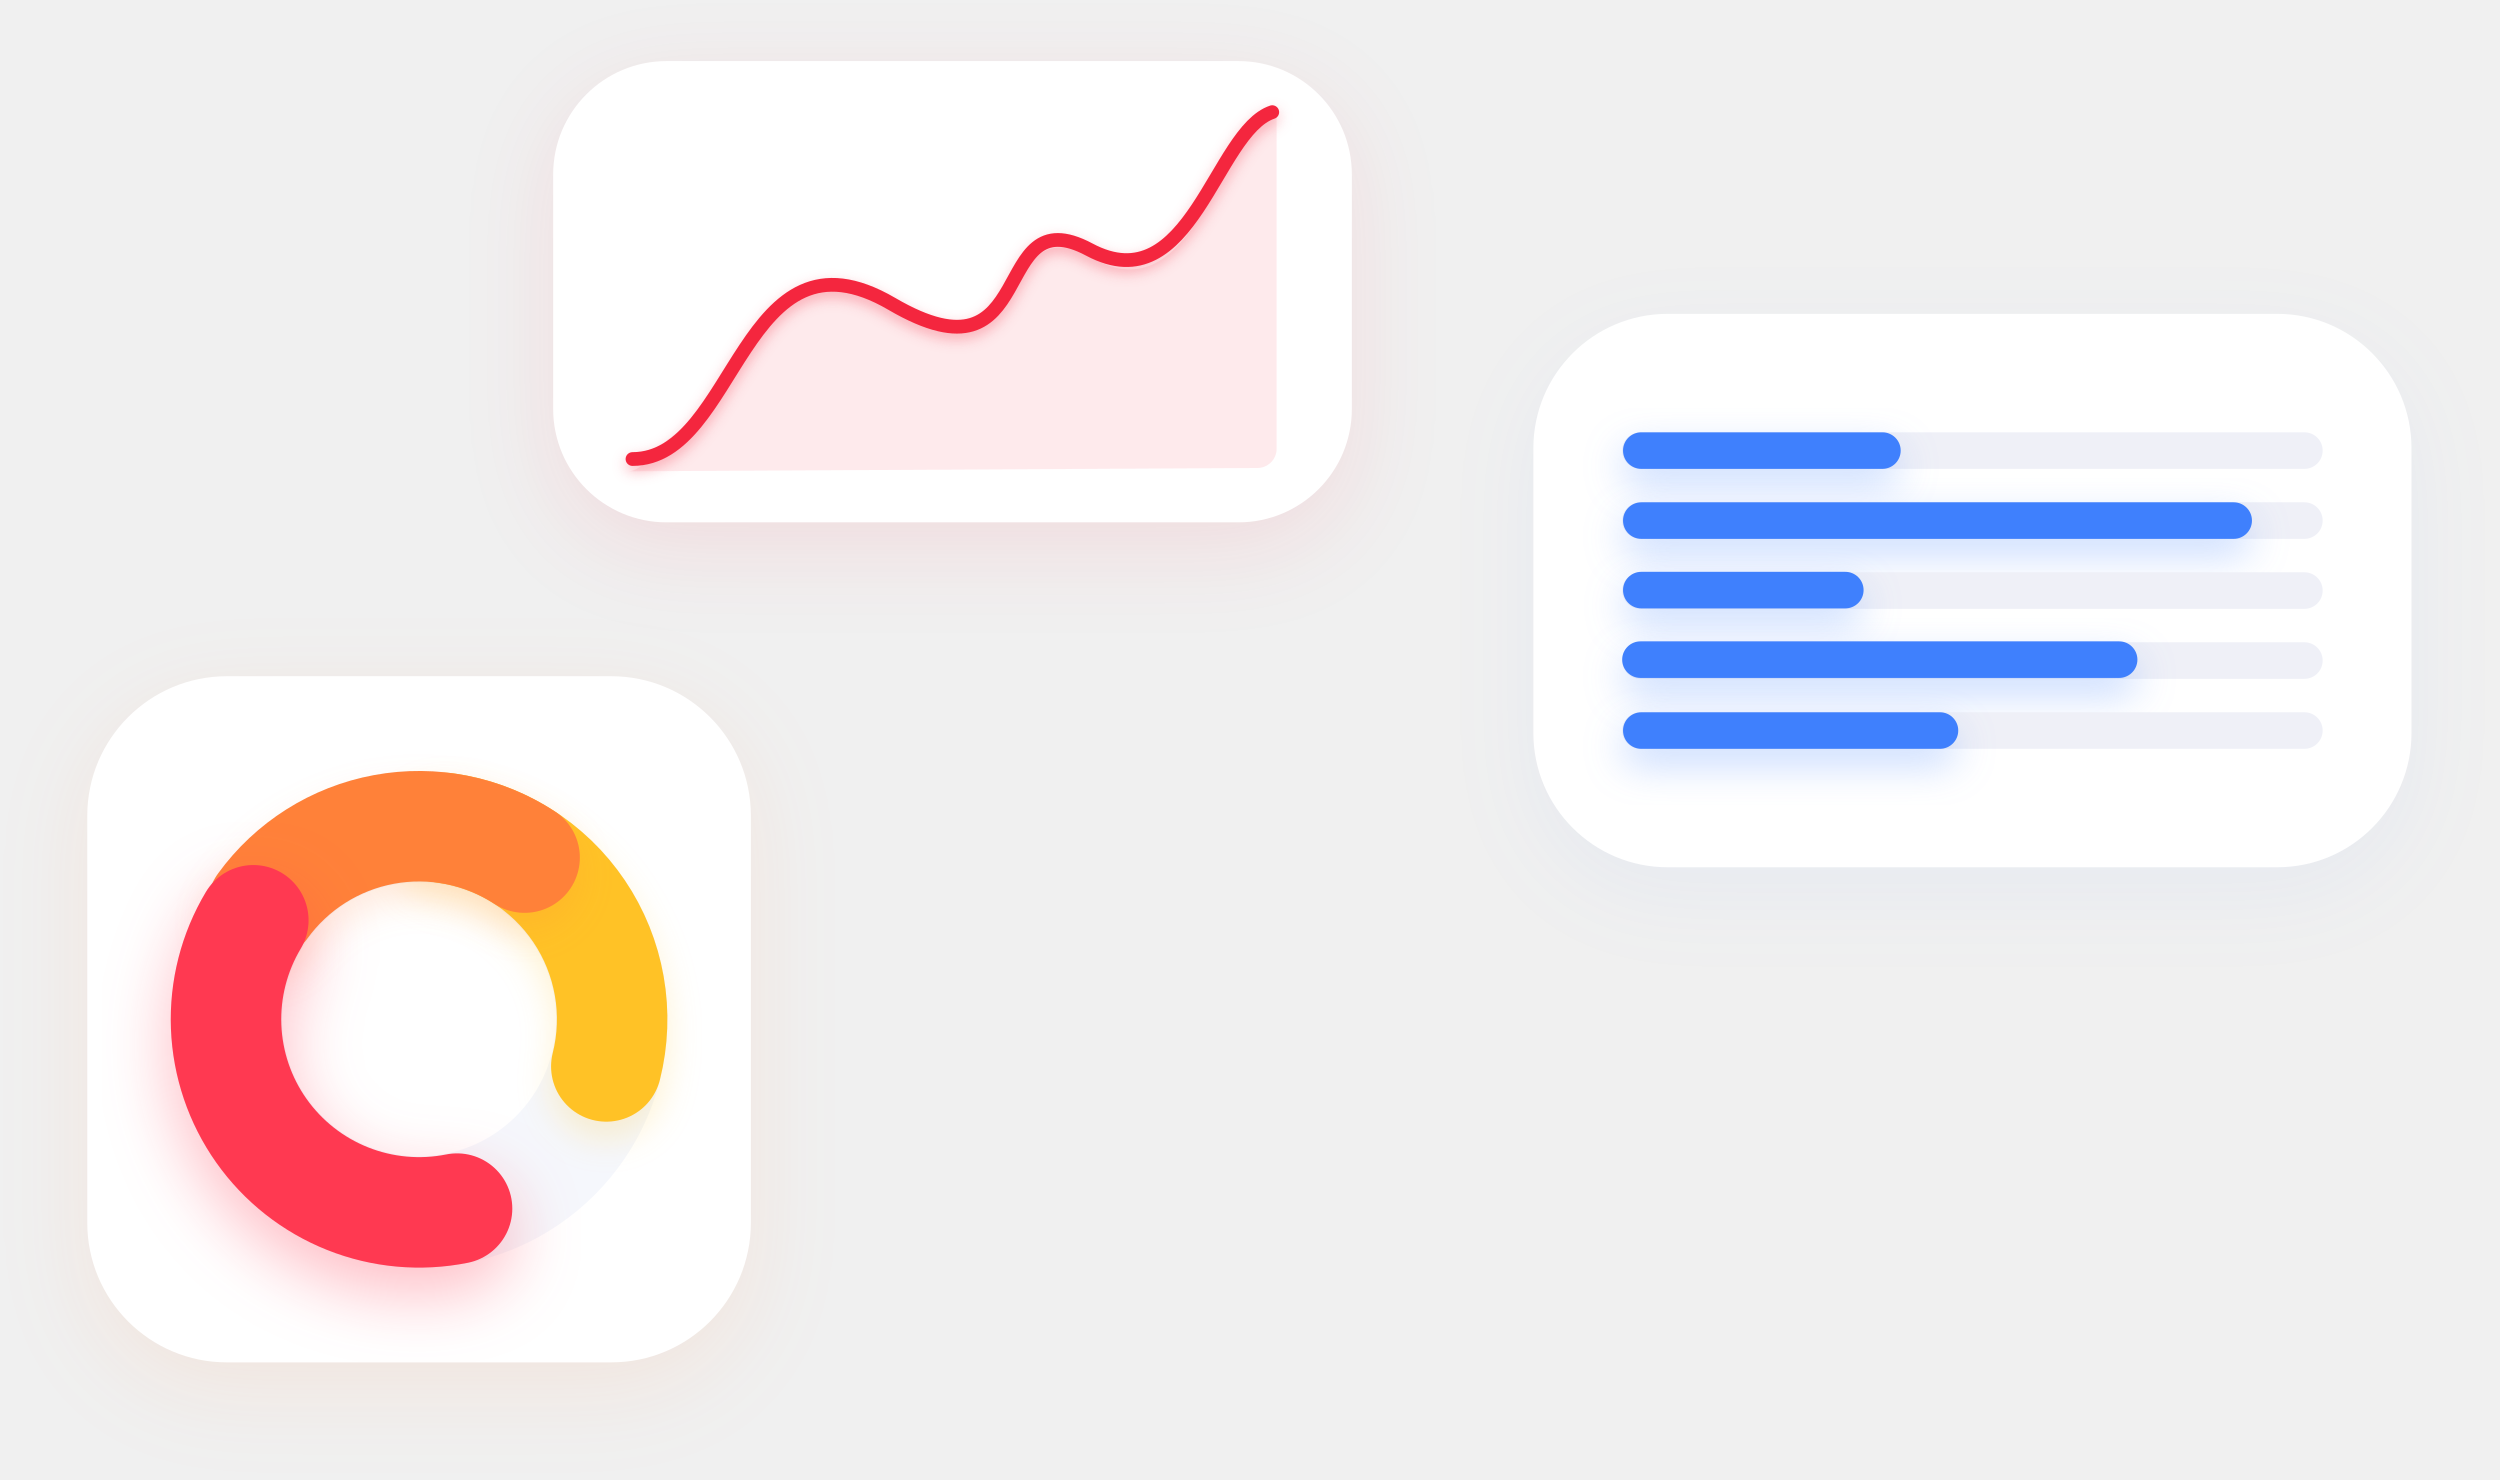
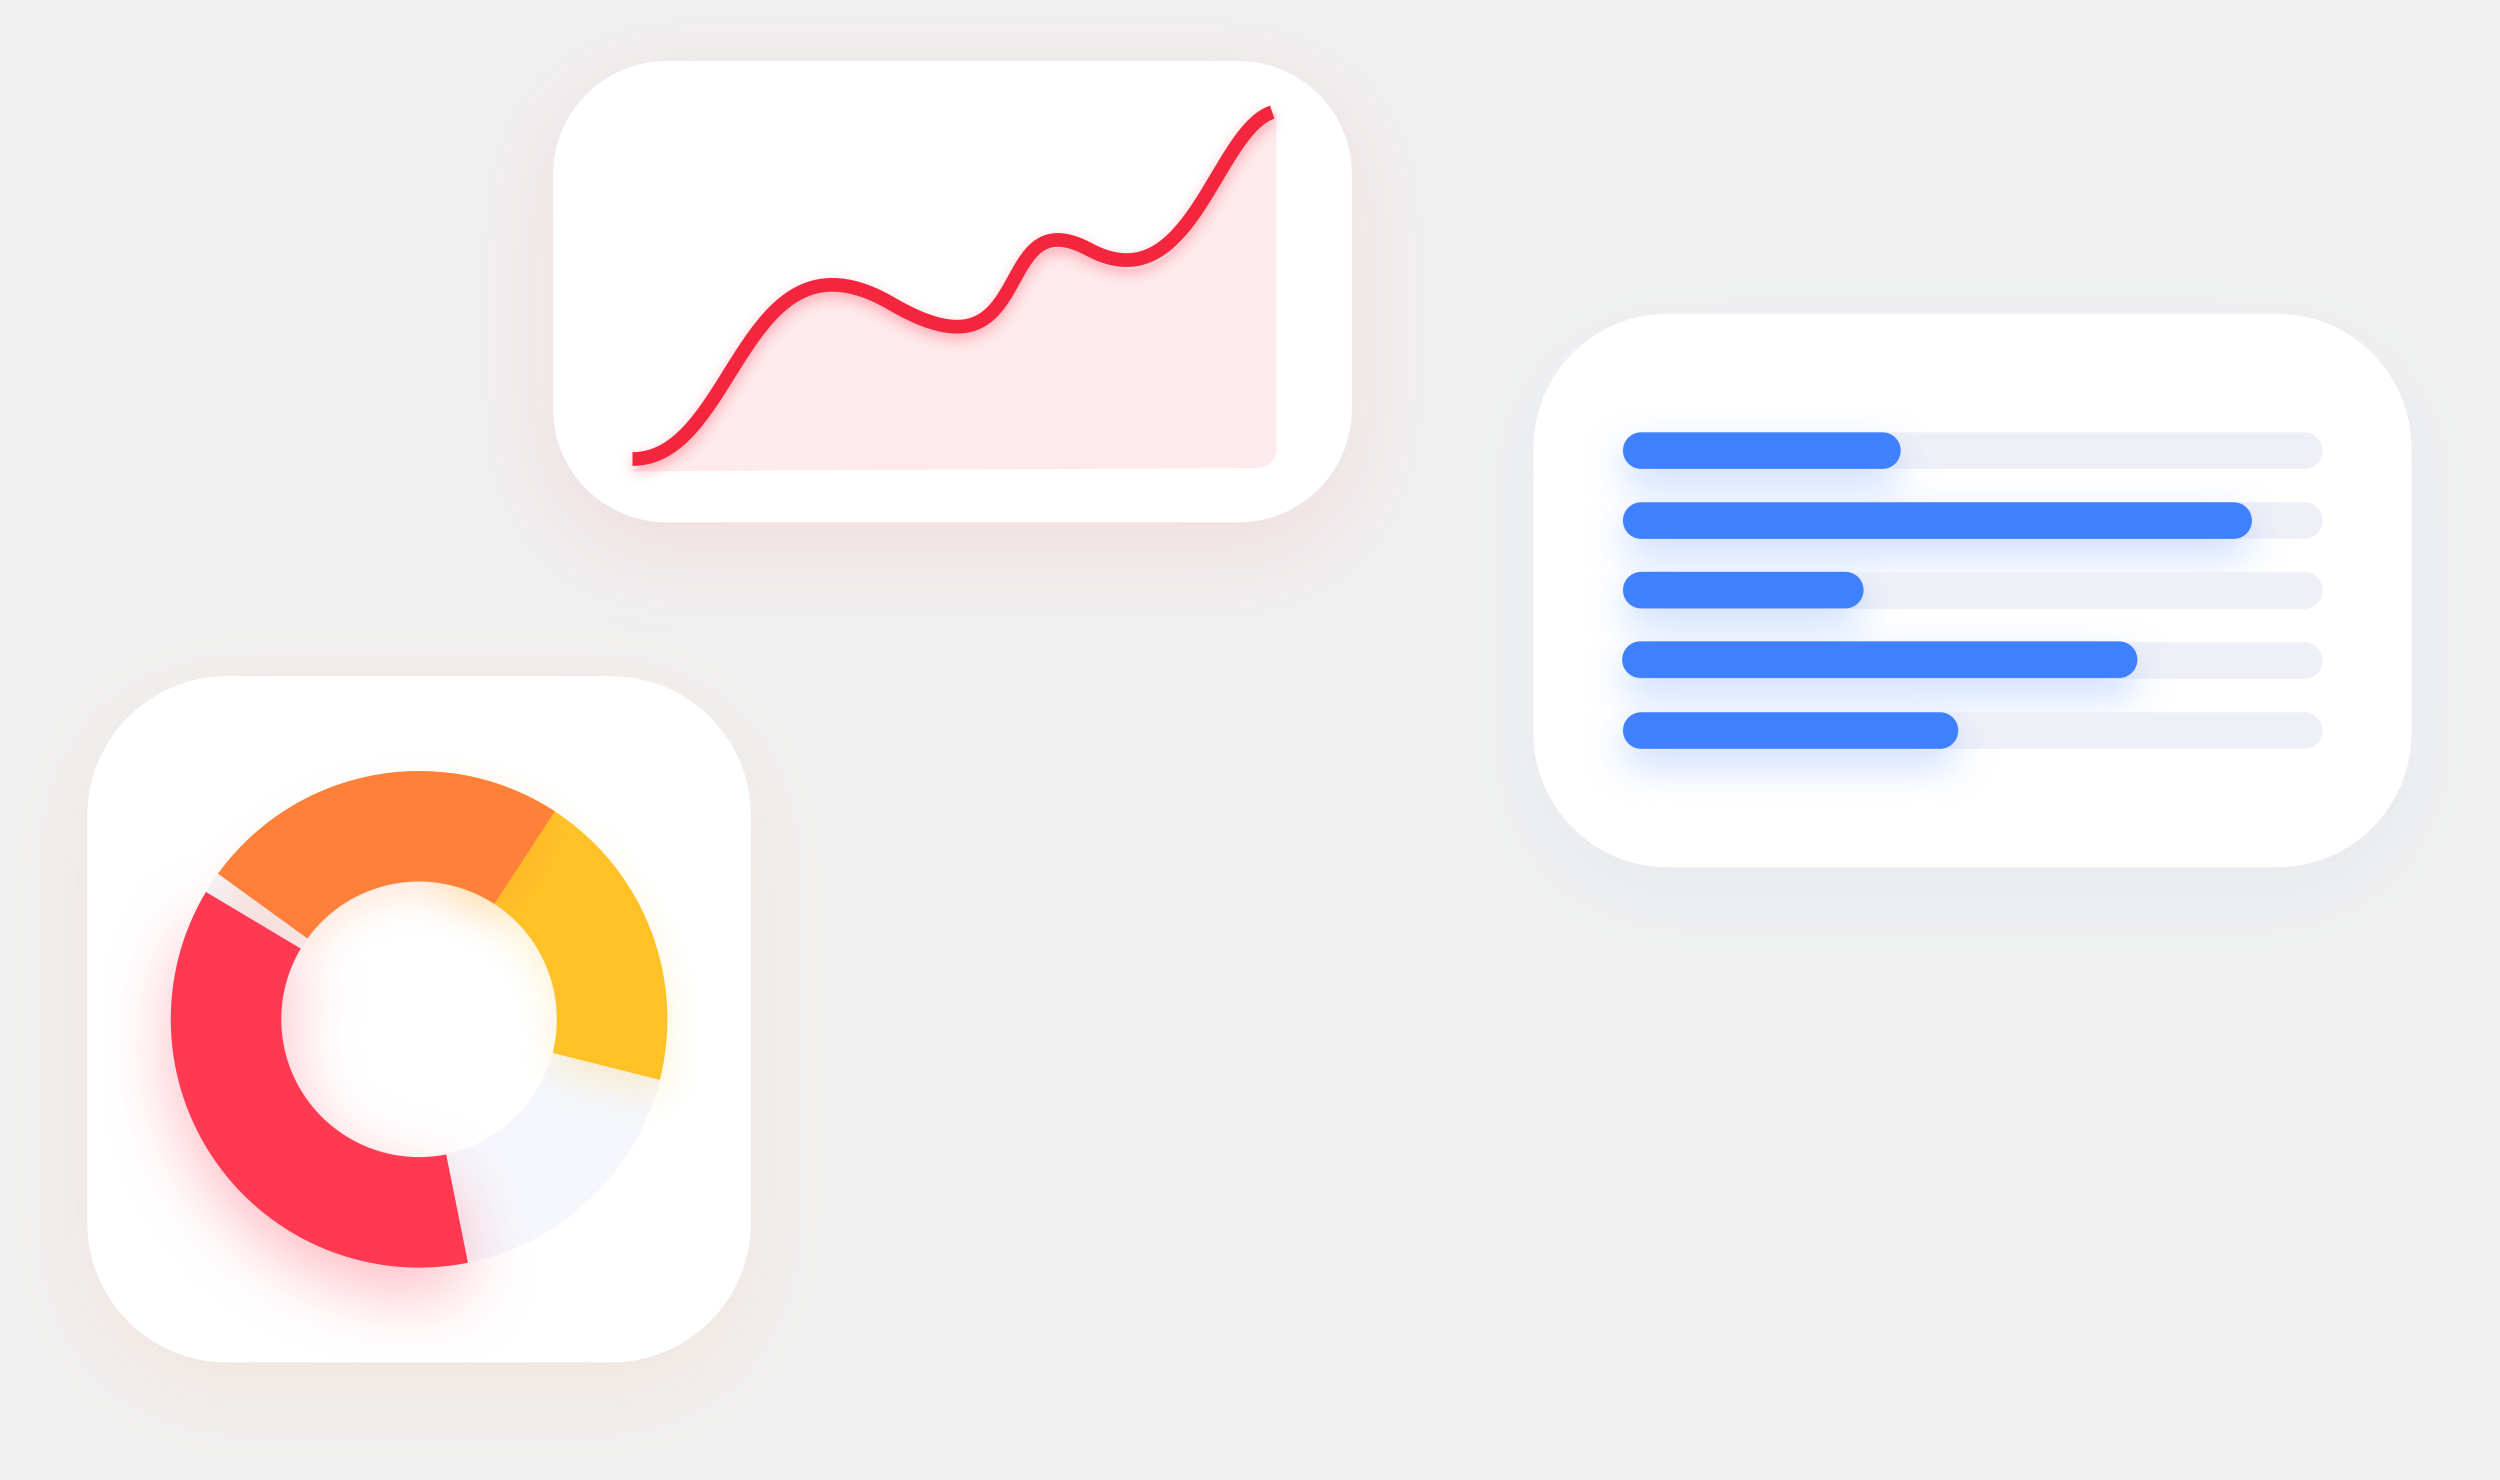
<svg xmlns="http://www.w3.org/2000/svg" width="573" height="339" viewBox="0 0 573 339" fill="none">
  <g filter="url(#filter0_d)">
    <path d="M521.93 71.936H382.232C365.23 71.936 351.448 85.719 351.448 102.72V167.995C351.448 184.996 365.231 198.778 382.232 198.778H521.93C538.931 198.778 552.713 184.996 552.713 167.995V102.72C552.713 85.719 538.931 71.936 521.93 71.936Z" fill="white" fill-opacity="0.01" />
  </g>
  <path d="M521.93 71.936H382.232C365.23 71.936 351.448 85.719 351.448 102.72V167.995C351.448 184.996 365.231 198.778 382.232 198.778H521.93C538.931 198.778 552.713 184.996 552.713 167.995V102.72C552.713 85.719 538.931 71.936 521.93 71.936Z" fill="white" />
  <path d="M528.165 99.085H375.996C373.682 99.085 371.807 100.96 371.807 103.274C371.807 105.588 373.682 107.464 375.996 107.464H528.165C530.479 107.464 532.355 105.588 532.355 103.274C532.355 100.96 530.479 99.085 528.165 99.085Z" fill="#EFF0F7" />
  <g filter="url(#filter1_d)">
    <path d="M431.255 99.085H375.996C373.682 99.085 371.807 100.96 371.807 103.274C371.807 105.588 373.682 107.464 375.996 107.464H431.255C433.569 107.464 435.445 105.588 435.445 103.274C435.445 100.96 433.569 99.085 431.255 99.085Z" fill="#3F80FD" fill-opacity="0.01" />
  </g>
  <path d="M431.448 99.085H376.189C373.875 99.085 372 100.96 372 103.274C372 105.588 373.875 107.464 376.189 107.464H431.448C433.762 107.464 435.638 105.588 435.638 103.274C435.638 100.96 433.762 99.085 431.448 99.085Z" fill="#3F80FD" />
  <path d="M528.165 115.126H375.996C373.682 115.126 371.807 117.002 371.807 119.316C371.807 121.63 373.682 123.506 375.996 123.506H528.165C530.479 123.506 532.355 121.63 532.355 119.316C532.355 117.002 530.479 115.126 528.165 115.126Z" fill="#EFF0F7" />
  <g filter="url(#filter2_d)">
    <path d="M511.765 115.126H375.996C373.682 115.126 371.807 117.002 371.807 119.316C371.807 121.63 373.682 123.506 375.996 123.506H511.765C514.079 123.506 515.955 121.63 515.955 119.316C515.955 117.002 514.079 115.126 511.765 115.126Z" fill="#3F80FD" fill-opacity="0.01" />
  </g>
  <path d="M511.958 115.126H376.189C373.875 115.126 372 117.002 372 119.316C372 121.63 373.875 123.506 376.189 123.506H511.958C514.272 123.506 516.148 121.63 516.148 119.316C516.148 117.002 514.272 115.126 511.958 115.126Z" fill="#3F80FD" />
  <path d="M528.165 131.168H375.996C373.682 131.168 371.807 133.044 371.807 135.357C371.807 137.671 373.682 139.547 375.996 139.547H528.165C530.479 139.547 532.355 137.671 532.355 135.357C532.355 133.044 530.479 131.168 528.165 131.168Z" fill="#EFF0F7" />
  <g filter="url(#filter3_d)">
    <path d="M422.841 131.063L376.189 131.063C373.875 131.063 372 132.939 372 135.253C372 137.567 373.875 139.443 376.189 139.443H422.841C425.155 139.443 427.031 137.567 427.031 135.253C427.031 132.939 425.155 131.063 422.841 131.063Z" fill="#3F80FD" fill-opacity="0.01" />
  </g>
  <path d="M422.944 131.063L376.189 131.063C373.875 131.063 372 132.939 372 135.253C372 137.567 373.875 139.443 376.189 139.443H422.944C425.258 139.443 427.134 137.567 427.134 135.253C427.134 132.939 425.258 131.063 422.944 131.063Z" fill="#3F80FD" />
  <path d="M528.165 147.209H375.996C373.682 147.209 371.807 149.085 371.807 151.399C371.807 153.713 373.682 155.589 375.996 155.589H528.165C530.479 155.589 532.355 153.713 532.355 151.399C532.355 149.085 530.479 147.209 528.165 147.209Z" fill="#EFF0F7" />
  <g filter="url(#filter4_d)">
    <path d="M485.702 147.209H375.996C373.682 147.209 371.807 149.085 371.807 151.399C371.807 153.713 373.682 155.589 375.996 155.589H485.702C488.016 155.589 489.892 153.713 489.892 151.399C489.892 149.085 488.016 147.209 485.702 147.209Z" fill="#3F80FD" fill-opacity="0.01" />
  </g>
  <path d="M485.702 147H375.996C373.682 147 371.807 148.876 371.807 151.19C371.807 153.504 373.682 155.38 375.996 155.38H485.702C488.016 155.38 489.892 153.504 489.892 151.19C489.892 148.876 488.016 147 485.702 147Z" fill="#3F80FD" />
  <path d="M528.165 163.251H375.996C373.682 163.251 371.807 165.127 371.807 167.441C371.807 169.755 373.682 171.63 375.996 171.63H528.165C530.479 171.63 532.355 169.755 532.355 167.441C532.355 165.127 530.479 163.251 528.165 163.251Z" fill="#EFF0F7" />
  <g filter="url(#filter5_d)">
    <path d="M444.447 163.251H375.996C373.682 163.251 371.807 165.127 371.807 167.441C371.807 169.755 373.682 171.63 375.996 171.63H444.447C446.761 171.63 448.637 169.755 448.637 167.441C448.637 165.127 446.761 163.251 444.447 163.251Z" fill="#3F80FD" fill-opacity="0.01" />
  </g>
  <path d="M444.64 163.251H376.189C373.875 163.251 372 165.127 372 167.441C372 169.755 373.875 171.63 376.189 171.63H444.64C446.954 171.63 448.83 169.755 448.83 167.441C448.83 165.127 446.954 163.251 444.64 163.251Z" fill="#3F80FD" />
  <g filter="url(#filter6_d)">
    <path d="M140.103 154.989H52C34.327 154.989 20 169.316 20 186.989V280.258C20 297.931 34.327 312.258 52 312.258H140.103C157.776 312.258 172.103 297.931 172.103 280.258V186.989C172.103 169.316 157.776 154.989 140.103 154.989Z" fill="white" fill-opacity="0.01" />
  </g>
  <path d="M140.103 154.989H52C34.327 154.989 20 169.316 20 186.989V280.258C20 297.931 34.327 312.258 52 312.258H140.103C157.776 312.258 172.103 297.931 172.103 280.258V186.989C172.103 169.316 157.776 154.989 140.103 154.989Z" fill="white" />
  <path d="M152.966 233.623C152.966 265.056 127.484 290.538 96.052 290.538C64.618 290.538 39.137 265.056 39.137 233.623C39.137 202.19 64.618 176.709 96.052 176.709C127.484 176.709 152.966 202.19 152.966 233.623ZM64.639 233.623C64.639 250.972 78.703 265.036 96.052 265.036C113.4 265.036 127.464 250.972 127.464 233.623C127.464 216.275 113.4 202.211 96.052 202.211C78.703 202.211 64.639 216.275 64.639 233.623Z" fill="#F5F7FC" />
  <g filter="url(#filter7_d)">
-     <path d="M102.057 189.779C108.223 190.624 114.141 192.759 119.425 196.046C124.709 199.333 129.241 203.697 132.724 208.854C136.207 214.011 138.563 219.845 139.639 225.974C140.715 232.103 140.485 238.391 138.966 244.426" stroke="#FFC226" stroke-opacity="0.01" stroke-width="25.322" stroke-linecap="round" />
+     <path d="M102.057 189.779C108.223 190.624 114.141 192.759 119.425 196.046C124.709 199.333 129.241 203.697 132.724 208.854C136.207 214.011 138.563 219.845 139.639 225.974C140.715 232.103 140.485 238.391 138.966 244.426" stroke="#FFC226" stroke-opacity="0.01" stroke-width="25.322" strokeLinecap="round" />
  </g>
-   <path d="M102.057 189.779C108.223 190.624 114.141 192.759 119.425 196.046C124.709 199.333 129.241 203.697 132.724 208.854C136.207 214.011 138.563 219.845 139.639 225.974C140.715 232.103 140.485 238.391 138.966 244.426" stroke="#FFC226" stroke-width="25.322" stroke-linecap="round" />
+   <path d="M102.057 189.779C108.223 190.624 114.141 192.759 119.425 196.046C124.709 199.333 129.241 203.697 132.724 208.854C136.207 214.011 138.563 219.845 139.639 225.974C140.715 232.103 140.485 238.391 138.966 244.426" stroke="#FFC226" stroke-width="25.322" strokeLinecap="round" />
  <g filter="url(#filter8_d)">
-     <path d="M60.209 207.668C66.874 198.463 76.827 192.175 88.003 190.108C99.179 188.041 110.722 190.353 120.24 196.565" stroke="#FF8139" stroke-opacity="0.01" stroke-width="25.322" stroke-linecap="round" />
+     <path d="M60.209 207.668C66.874 198.463 76.827 192.175 88.003 190.108C99.179 188.041 110.722 190.353 120.24 196.565" stroke="#FF8139" stroke-opacity="0.01" stroke-width="25.322" strokeLinecap="round" />
  </g>
-   <path d="M60.209 207.668C66.874 198.463 76.827 192.175 88.003 190.108C99.179 188.041 110.722 190.353 120.24 196.565" stroke="#FF8139" stroke-width="25.322" stroke-linecap="round" />
+   <path d="M60.209 207.668C66.874 198.463 76.827 192.175 88.003 190.108C99.179 188.041 110.722 190.353 120.24 196.565" stroke="#FF8139" stroke-width="25.322" strokeLinecap="round" />
  <g filter="url(#filter9_d)">
-     <path d="M104.758 277.012C96.357 278.698 87.647 277.908 79.686 274.739C71.724 271.571 64.855 266.159 59.91 259.161C54.965 252.163 52.158 243.88 51.83 235.317C51.502 226.755 53.667 218.281 58.062 210.926" stroke="#FF3951" stroke-opacity="0.01" stroke-width="25.322" stroke-linecap="round" />
+     <path d="M104.758 277.012C96.357 278.698 87.647 277.908 79.686 274.739C71.724 271.571 64.855 266.159 59.91 259.161C54.965 252.163 52.158 243.88 51.83 235.317C51.502 226.755 53.667 218.281 58.062 210.926" stroke="#FF3951" stroke-opacity="0.01" stroke-width="25.322" strokeLinecap="round" />
  </g>
-   <path d="M104.758 277.012C96.357 278.698 87.647 277.908 79.686 274.739C71.724 271.571 64.855 266.159 59.91 259.161C54.965 252.163 52.158 243.88 51.83 235.317C51.502 226.755 53.667 218.281 58.062 210.926" stroke="#FF3951" stroke-width="25.322" stroke-linecap="round" />
+   <path d="M104.758 277.012C96.357 278.698 87.647 277.908 79.686 274.739C71.724 271.571 64.855 266.159 59.91 259.161C54.965 252.163 52.158 243.88 51.83 235.317C51.502 226.755 53.667 218.281 58.062 210.926" stroke="#FF3951" stroke-width="25.322" strokeLinecap="round" />
  <g filter="url(#filter10_d)">
    <path d="M283.845 14H152.783C138.423 14 126.783 25.641 126.783 40V93.726C126.783 108.085 138.423 119.726 152.783 119.726H283.845C298.204 119.726 309.845 108.085 309.845 93.726V40C309.845 25.641 298.204 14 283.845 14Z" fill="white" fill-opacity="0.01" />
  </g>
  <path d="M283.845 14H152.783C138.423 14 126.783 25.641 126.783 40V93.726C126.783 108.085 138.423 119.726 152.783 119.726H283.845C298.204 119.726 309.845 108.085 309.845 93.726V40C309.845 25.641 298.204 14 283.845 14Z" fill="white" />
  <path opacity="0.1" d="M250.399 59.201C226.954 45.979 238.583 91.73 204.037 70.392C174.209 51.967 169.837 88.789 153.476 100.452C150.897 102.29 147.343 107.987 144.057 108.021L288.212 107.264C290.639 107.252 292.6 105.28 292.6 102.853V25.705C279.44 30.343 273.844 72.423 250.399 59.201Z" fill="#F4263E" />
  <g filter="url(#filter11_d)">
-     <path d="M144.967 105.211C168.931 105.211 170.095 49.577 204.407 69.647C238.719 89.717 226.399 44.774 249.686 57.21C272.972 69.647 278.529 30.067 291.601 25.704" stroke="#F4263E" stroke-opacity="0.01" stroke-width="3.151" stroke-linecap="round" />
+     <path d="M144.967 105.211C168.931 105.211 170.095 49.577 204.407 69.647C238.719 89.717 226.399 44.774 249.686 57.21C272.972 69.647 278.529 30.067 291.601 25.704" stroke="#F4263E" stroke-opacity="0.01" stroke-width="3.151" strokeLinecap="round" />
  </g>
-   <path d="M144.967 105.211C168.931 105.211 170.095 49.577 204.407 69.647C238.719 89.717 226.399 44.774 249.686 57.21C272.972 69.647 278.529 30.067 291.601 25.704" stroke="#F4263E" stroke-width="3.151" stroke-linecap="round" />
+   <path d="M144.967 105.211C168.931 105.211 170.095 49.577 204.407 69.647C238.719 89.717 226.399 44.774 249.686 57.21C272.972 69.647 278.529 30.067 291.601 25.704" stroke="#F4263E" stroke-width="3.151" strokeLinecap="round" />
  <defs>
    <filter id="filter0_d" x="331.448" y="57.936" width="241.265" height="166.842" filterUnits="userSpaceOnUse" color-interpolation-filters="sRGB">
      <feFlood flood-opacity="0" result="BackgroundImageFix" />
      <feColorMatrix in="SourceAlpha" type="matrix" values="0 0 0 0 0 0 0 0 0 0 0 0 0 0 0 0 0 0 127 0" />
      <feOffset dy="6" />
      <feGaussianBlur stdDeviation="10" />
      <feColorMatrix type="matrix" values="0 0 0 0 0.247 0 0 0 0 0.502 0 0 0 0 0.992 0 0 0 0.05 0" />
      <feBlend mode="normal" in2="BackgroundImageFix" result="effect1_dropShadow" />
      <feBlend mode="normal" in="SourceGraphic" in2="effect1_dropShadow" result="shape" />
    </filter>
    <filter id="filter1_d" x="362.753" y="93.652" width="81.746" height="26.488" filterUnits="userSpaceOnUse" color-interpolation-filters="sRGB">
      <feFlood flood-opacity="0" result="BackgroundImageFix" />
      <feColorMatrix in="SourceAlpha" type="matrix" values="0 0 0 0 0 0 0 0 0 0 0 0 0 0 0 0 0 0 127 0" />
      <feOffset dy="3.622" />
      <feGaussianBlur stdDeviation="4.527" />
      <feColorMatrix type="matrix" values="0 0 0 0 0.247 0 0 0 0 0.502 0 0 0 0 0.992 0 0 0 0.29 0" />
      <feBlend mode="normal" in2="BackgroundImageFix" result="effect1_dropShadow" />
      <feBlend mode="normal" in="SourceGraphic" in2="effect1_dropShadow" result="shape" />
    </filter>
    <filter id="filter2_d" x="362.753" y="109.694" width="162.256" height="26.488" filterUnits="userSpaceOnUse" color-interpolation-filters="sRGB">
      <feFlood flood-opacity="0" result="BackgroundImageFix" />
      <feColorMatrix in="SourceAlpha" type="matrix" values="0 0 0 0 0 0 0 0 0 0 0 0 0 0 0 0 0 0 127 0" />
      <feOffset dy="3.622" />
      <feGaussianBlur stdDeviation="4.527" />
      <feColorMatrix type="matrix" values="0 0 0 0 0.247 0 0 0 0 0.502 0 0 0 0 0.992 0 0 0 0.29 0" />
      <feBlend mode="normal" in2="BackgroundImageFix" result="effect1_dropShadow" />
      <feBlend mode="normal" in="SourceGraphic" in2="effect1_dropShadow" result="shape" />
    </filter>
    <filter id="filter3_d" x="362.946" y="125.631" width="73.139" height="26.488" filterUnits="userSpaceOnUse" color-interpolation-filters="sRGB">
      <feFlood flood-opacity="0" result="BackgroundImageFix" />
      <feColorMatrix in="SourceAlpha" type="matrix" values="0 0 0 0 0 0 0 0 0 0 0 0 0 0 0 0 0 0 127 0" />
      <feOffset dy="3.622" />
      <feGaussianBlur stdDeviation="4.527" />
      <feColorMatrix type="matrix" values="0 0 0 0 0.247 0 0 0 0 0.502 0 0 0 0 0.992 0 0 0 0.29 0" />
      <feBlend mode="normal" in2="BackgroundImageFix" result="effect1_dropShadow" />
      <feBlend mode="normal" in="SourceGraphic" in2="effect1_dropShadow" result="shape" />
    </filter>
    <filter id="filter4_d" x="362.753" y="141.777" width="136.193" height="26.488" filterUnits="userSpaceOnUse" color-interpolation-filters="sRGB">
      <feFlood flood-opacity="0" result="BackgroundImageFix" />
      <feColorMatrix in="SourceAlpha" type="matrix" values="0 0 0 0 0 0 0 0 0 0 0 0 0 0 0 0 0 0 127 0" />
      <feOffset dy="3.622" />
      <feGaussianBlur stdDeviation="4.527" />
      <feColorMatrix type="matrix" values="0 0 0 0 0.247 0 0 0 0 0.502 0 0 0 0 0.992 0 0 0 0.29 0" />
      <feBlend mode="normal" in2="BackgroundImageFix" result="effect1_dropShadow" />
      <feBlend mode="normal" in="SourceGraphic" in2="effect1_dropShadow" result="shape" />
    </filter>
    <filter id="filter5_d" x="362.753" y="157.819" width="94.938" height="26.487" filterUnits="userSpaceOnUse" color-interpolation-filters="sRGB">
      <feFlood flood-opacity="0" result="BackgroundImageFix" />
      <feColorMatrix in="SourceAlpha" type="matrix" values="0 0 0 0 0 0 0 0 0 0 0 0 0 0 0 0 0 0 127 0" />
      <feOffset dy="3.622" />
      <feGaussianBlur stdDeviation="4.527" />
      <feColorMatrix type="matrix" values="0 0 0 0 0.247 0 0 0 0 0.502 0 0 0 0 0.992 0 0 0 0.29 0" />
      <feBlend mode="normal" in2="BackgroundImageFix" result="effect1_dropShadow" />
      <feBlend mode="normal" in="SourceGraphic" in2="effect1_dropShadow" result="shape" />
    </filter>
    <filter id="filter6_d" x="0" y="140.989" width="192.103" height="197.269" filterUnits="userSpaceOnUse" color-interpolation-filters="sRGB">
      <feFlood flood-opacity="0" result="BackgroundImageFix" />
      <feColorMatrix in="SourceAlpha" type="matrix" values="0 0 0 0 0 0 0 0 0 0 0 0 0 0 0 0 0 0 127 0" />
      <feOffset dy="6" />
      <feGaussianBlur stdDeviation="10" />
      <feColorMatrix type="matrix" values="0 0 0 0 1 0 0 0 0 0.506 0 0 0 0 0.224 0 0 0 0.1 0" />
      <feBlend mode="normal" in2="BackgroundImageFix" result="effect1_dropShadow" />
      <feBlend mode="normal" in="SourceGraphic" in2="effect1_dropShadow" result="shape" />
    </filter>
    <filter id="filter7_d" x="81.603" y="173.221" width="79.154" height="95.556" filterUnits="userSpaceOnUse" color-interpolation-filters="sRGB">
      <feFlood flood-opacity="0" result="BackgroundImageFix" />
      <feColorMatrix in="SourceAlpha" type="matrix" values="0 0 0 0 0 0 0 0 0 0 0 0 0 0 0 0 0 0 127 0" />
      <feOffset dy="3.896" />
      <feGaussianBlur stdDeviation="3.896" />
      <feColorMatrix type="matrix" values="0 0 0 0 1 0 0 0 0 0.761 0 0 0 0 0.149 0 0 0 0.21 0" />
      <feBlend mode="normal" in2="BackgroundImageFix" result="effect1_dropShadow" />
      <feBlend mode="normal" in="SourceGraphic" in2="effect1_dropShadow" result="shape" />
    </filter>
    <filter id="filter8_d" x="39.755" y="172.813" width="100.938" height="59.204" filterUnits="userSpaceOnUse" color-interpolation-filters="sRGB">
      <feFlood flood-opacity="0" result="BackgroundImageFix" />
      <feColorMatrix in="SourceAlpha" type="matrix" values="0 0 0 0 0 0 0 0 0 0 0 0 0 0 0 0 0 0 127 0" />
      <feOffset dy="3.896" />
      <feGaussianBlur stdDeviation="3.896" />
      <feColorMatrix type="matrix" values="0 0 0 0 1 0 0 0 0 0.506 0 0 0 0 0.224 0 0 0 0.16 0" />
      <feBlend mode="normal" in2="BackgroundImageFix" result="effect1_dropShadow" />
      <feBlend mode="normal" in="SourceGraphic" in2="effect1_dropShadow" result="shape" />
    </filter>
    <filter id="filter9_d" x="23.554" y="188.524" width="109.45" height="123.44" filterUnits="userSpaceOnUse" color-interpolation-filters="sRGB">
      <feFlood flood-opacity="0" result="BackgroundImageFix" />
      <feColorMatrix in="SourceAlpha" type="matrix" values="0 0 0 0 0 0 0 0 0 0 0 0 0 0 0 0 0 0 127 0" />
      <feOffset dy="5.843" />
      <feGaussianBlur stdDeviation="7.791" />
      <feColorMatrix type="matrix" values="0 0 0 0 1 0 0 0 0 0.224 0 0 0 0 0.318 0 0 0 0.34 0" />
      <feBlend mode="normal" in2="BackgroundImageFix" result="effect1_dropShadow" />
      <feBlend mode="normal" in="SourceGraphic" in2="effect1_dropShadow" result="shape" />
    </filter>
    <filter id="filter10_d" x="106.783" y="0" width="223.062" height="145.726" filterUnits="userSpaceOnUse" color-interpolation-filters="sRGB">
      <feFlood flood-opacity="0" result="BackgroundImageFix" />
      <feColorMatrix in="SourceAlpha" type="matrix" values="0 0 0 0 0 0 0 0 0 0 0 0 0 0 0 0 0 0 127 0" />
      <feOffset dy="6" />
      <feGaussianBlur stdDeviation="10" />
      <feColorMatrix type="matrix" values="0 0 0 0 0.957 0 0 0 0 0.149 0 0 0 0 0.243 0 0 0 0.1 0" />
      <feBlend mode="normal" in2="BackgroundImageFix" result="effect1_dropShadow" />
      <feBlend mode="normal" in="SourceGraphic" in2="effect1_dropShadow" result="shape" />
    </filter>
    <filter id="filter11_d" x="140.241" y="22.238" width="156.087" height="88.96" filterUnits="userSpaceOnUse" color-interpolation-filters="sRGB">
      <feFlood flood-opacity="0" result="BackgroundImageFix" />
      <feColorMatrix in="SourceAlpha" type="matrix" values="0 0 0 0 0 0 0 0 0 0 0 0 0 0 0 0 0 0 127 0" />
      <feOffset dy="1.26" />
      <feGaussianBlur stdDeviation="1.575" />
      <feColorMatrix type="matrix" values="0 0 0 0 0.957 0 0 0 0 0.149 0 0 0 0 0.243 0 0 0 0.33 0" />
      <feBlend mode="normal" in2="BackgroundImageFix" result="effect1_dropShadow" />
      <feBlend mode="normal" in="SourceGraphic" in2="effect1_dropShadow" result="shape" />
    </filter>
  </defs>
</svg>
